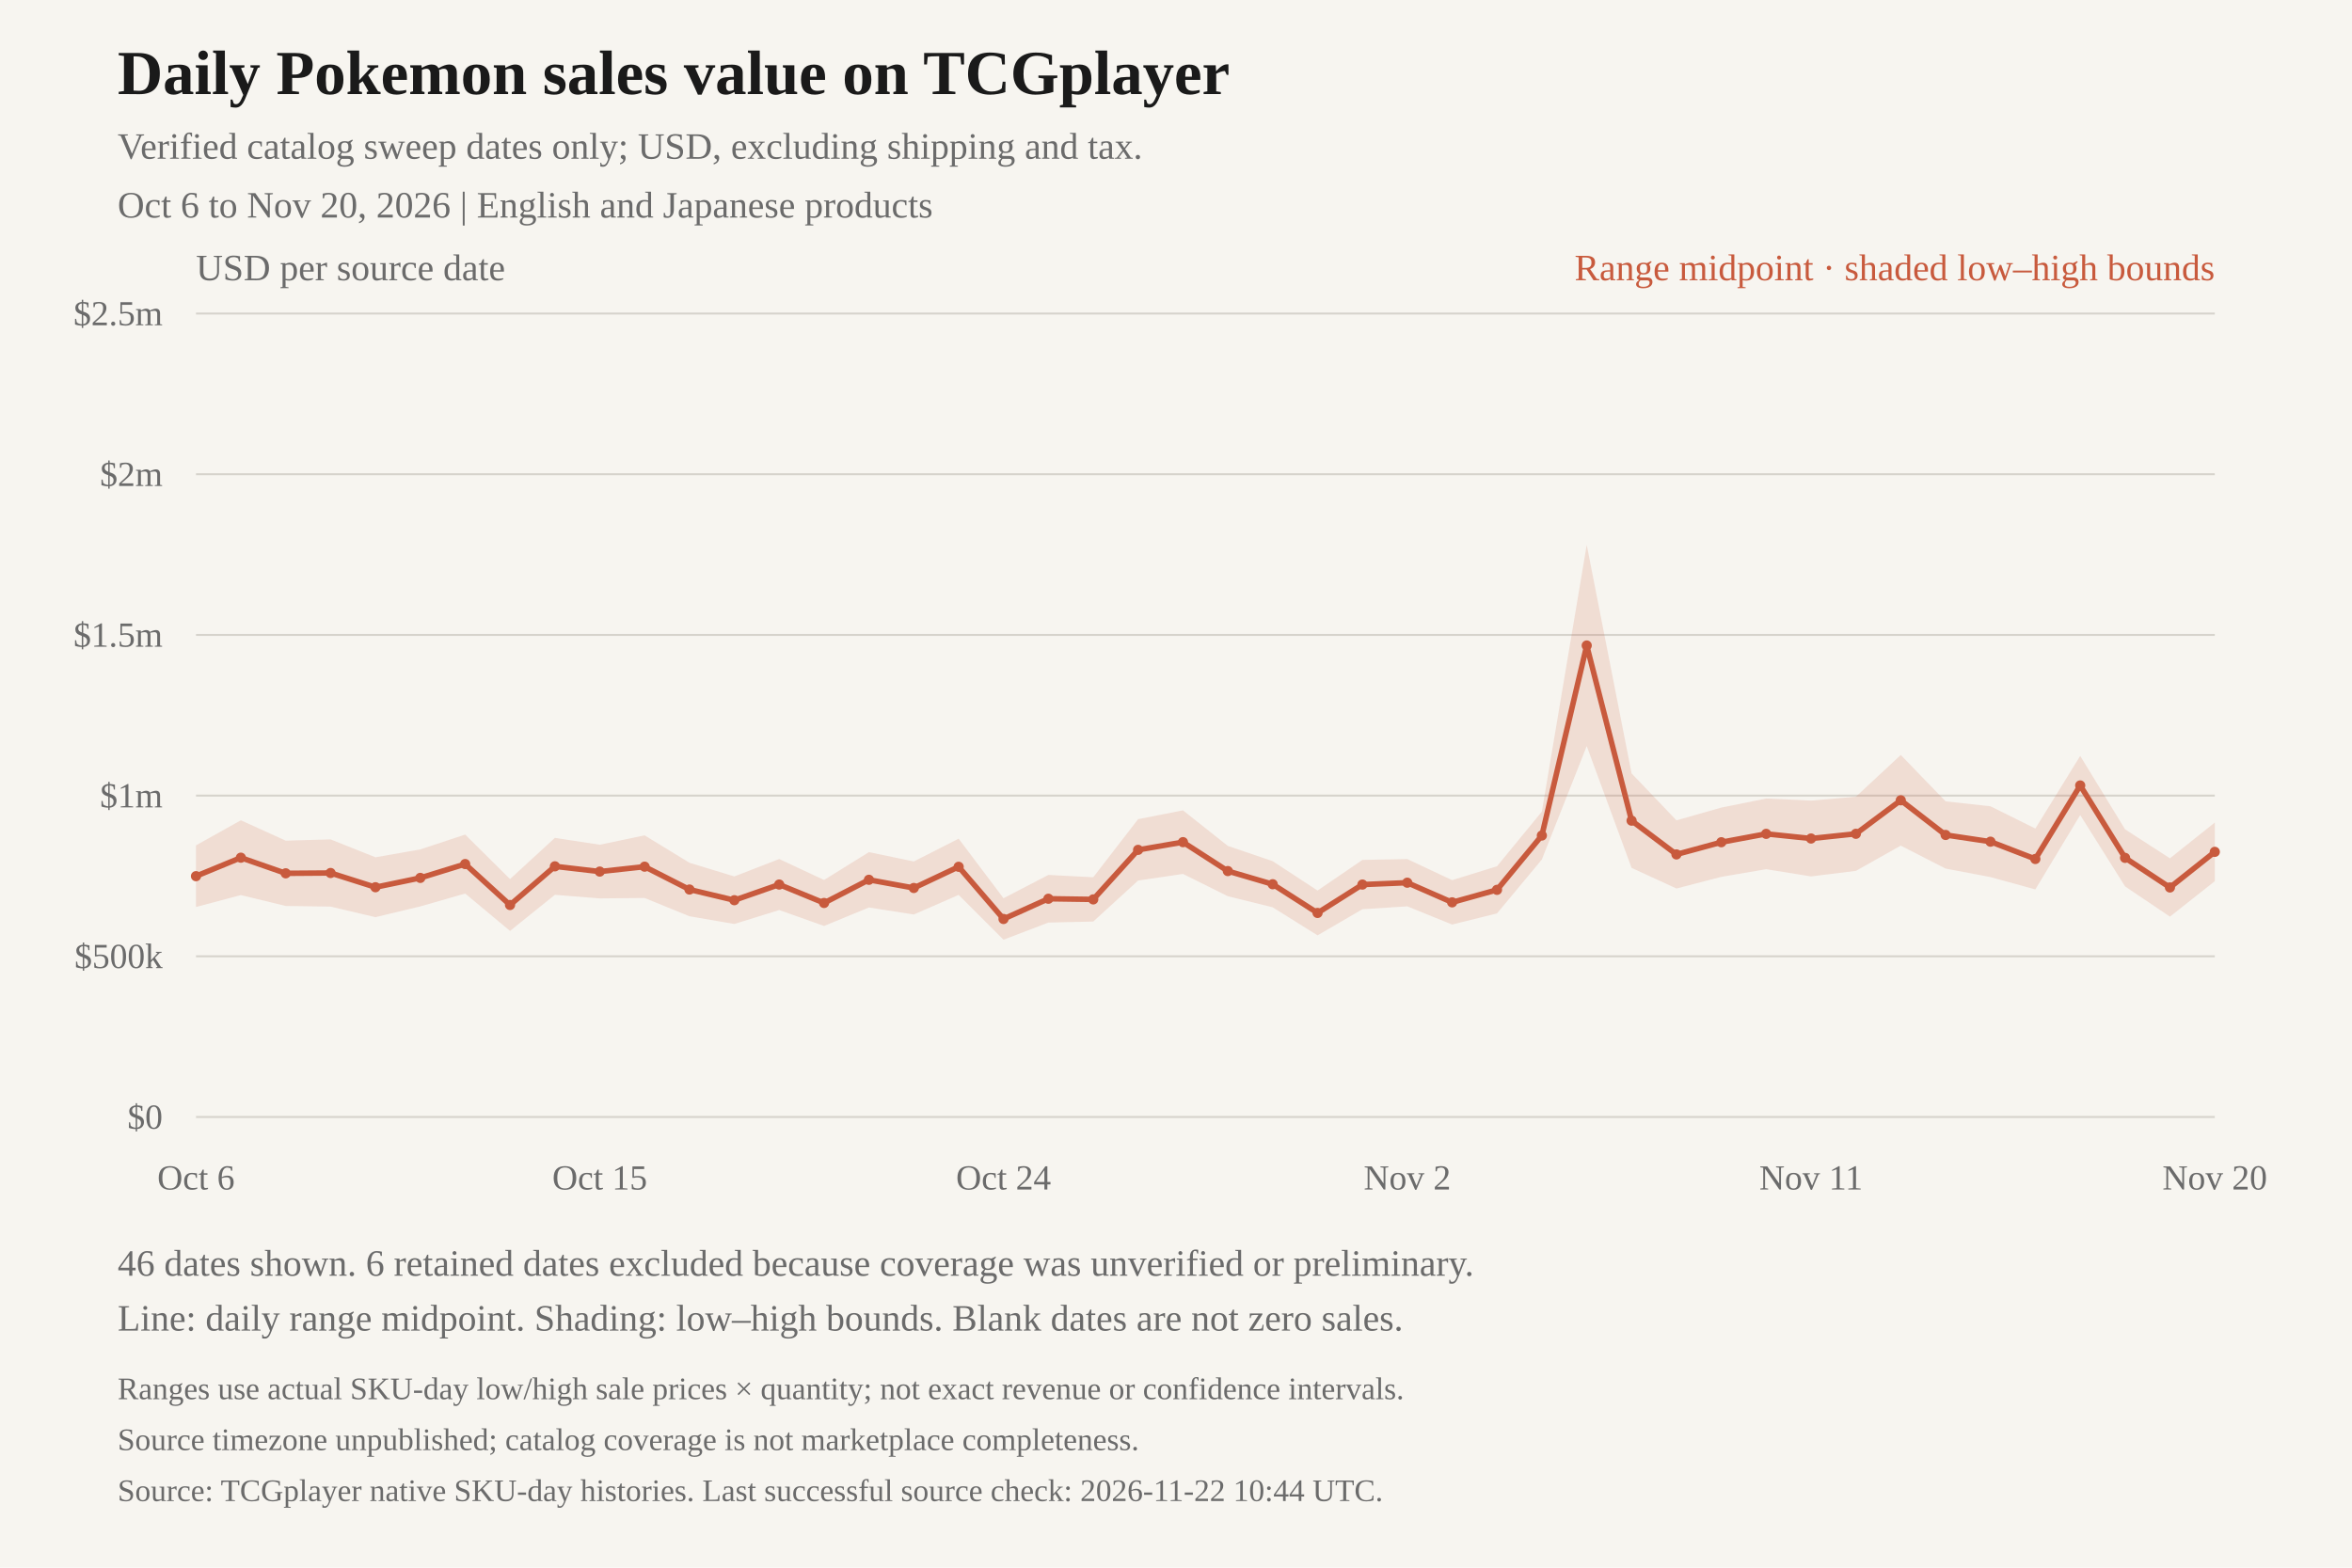
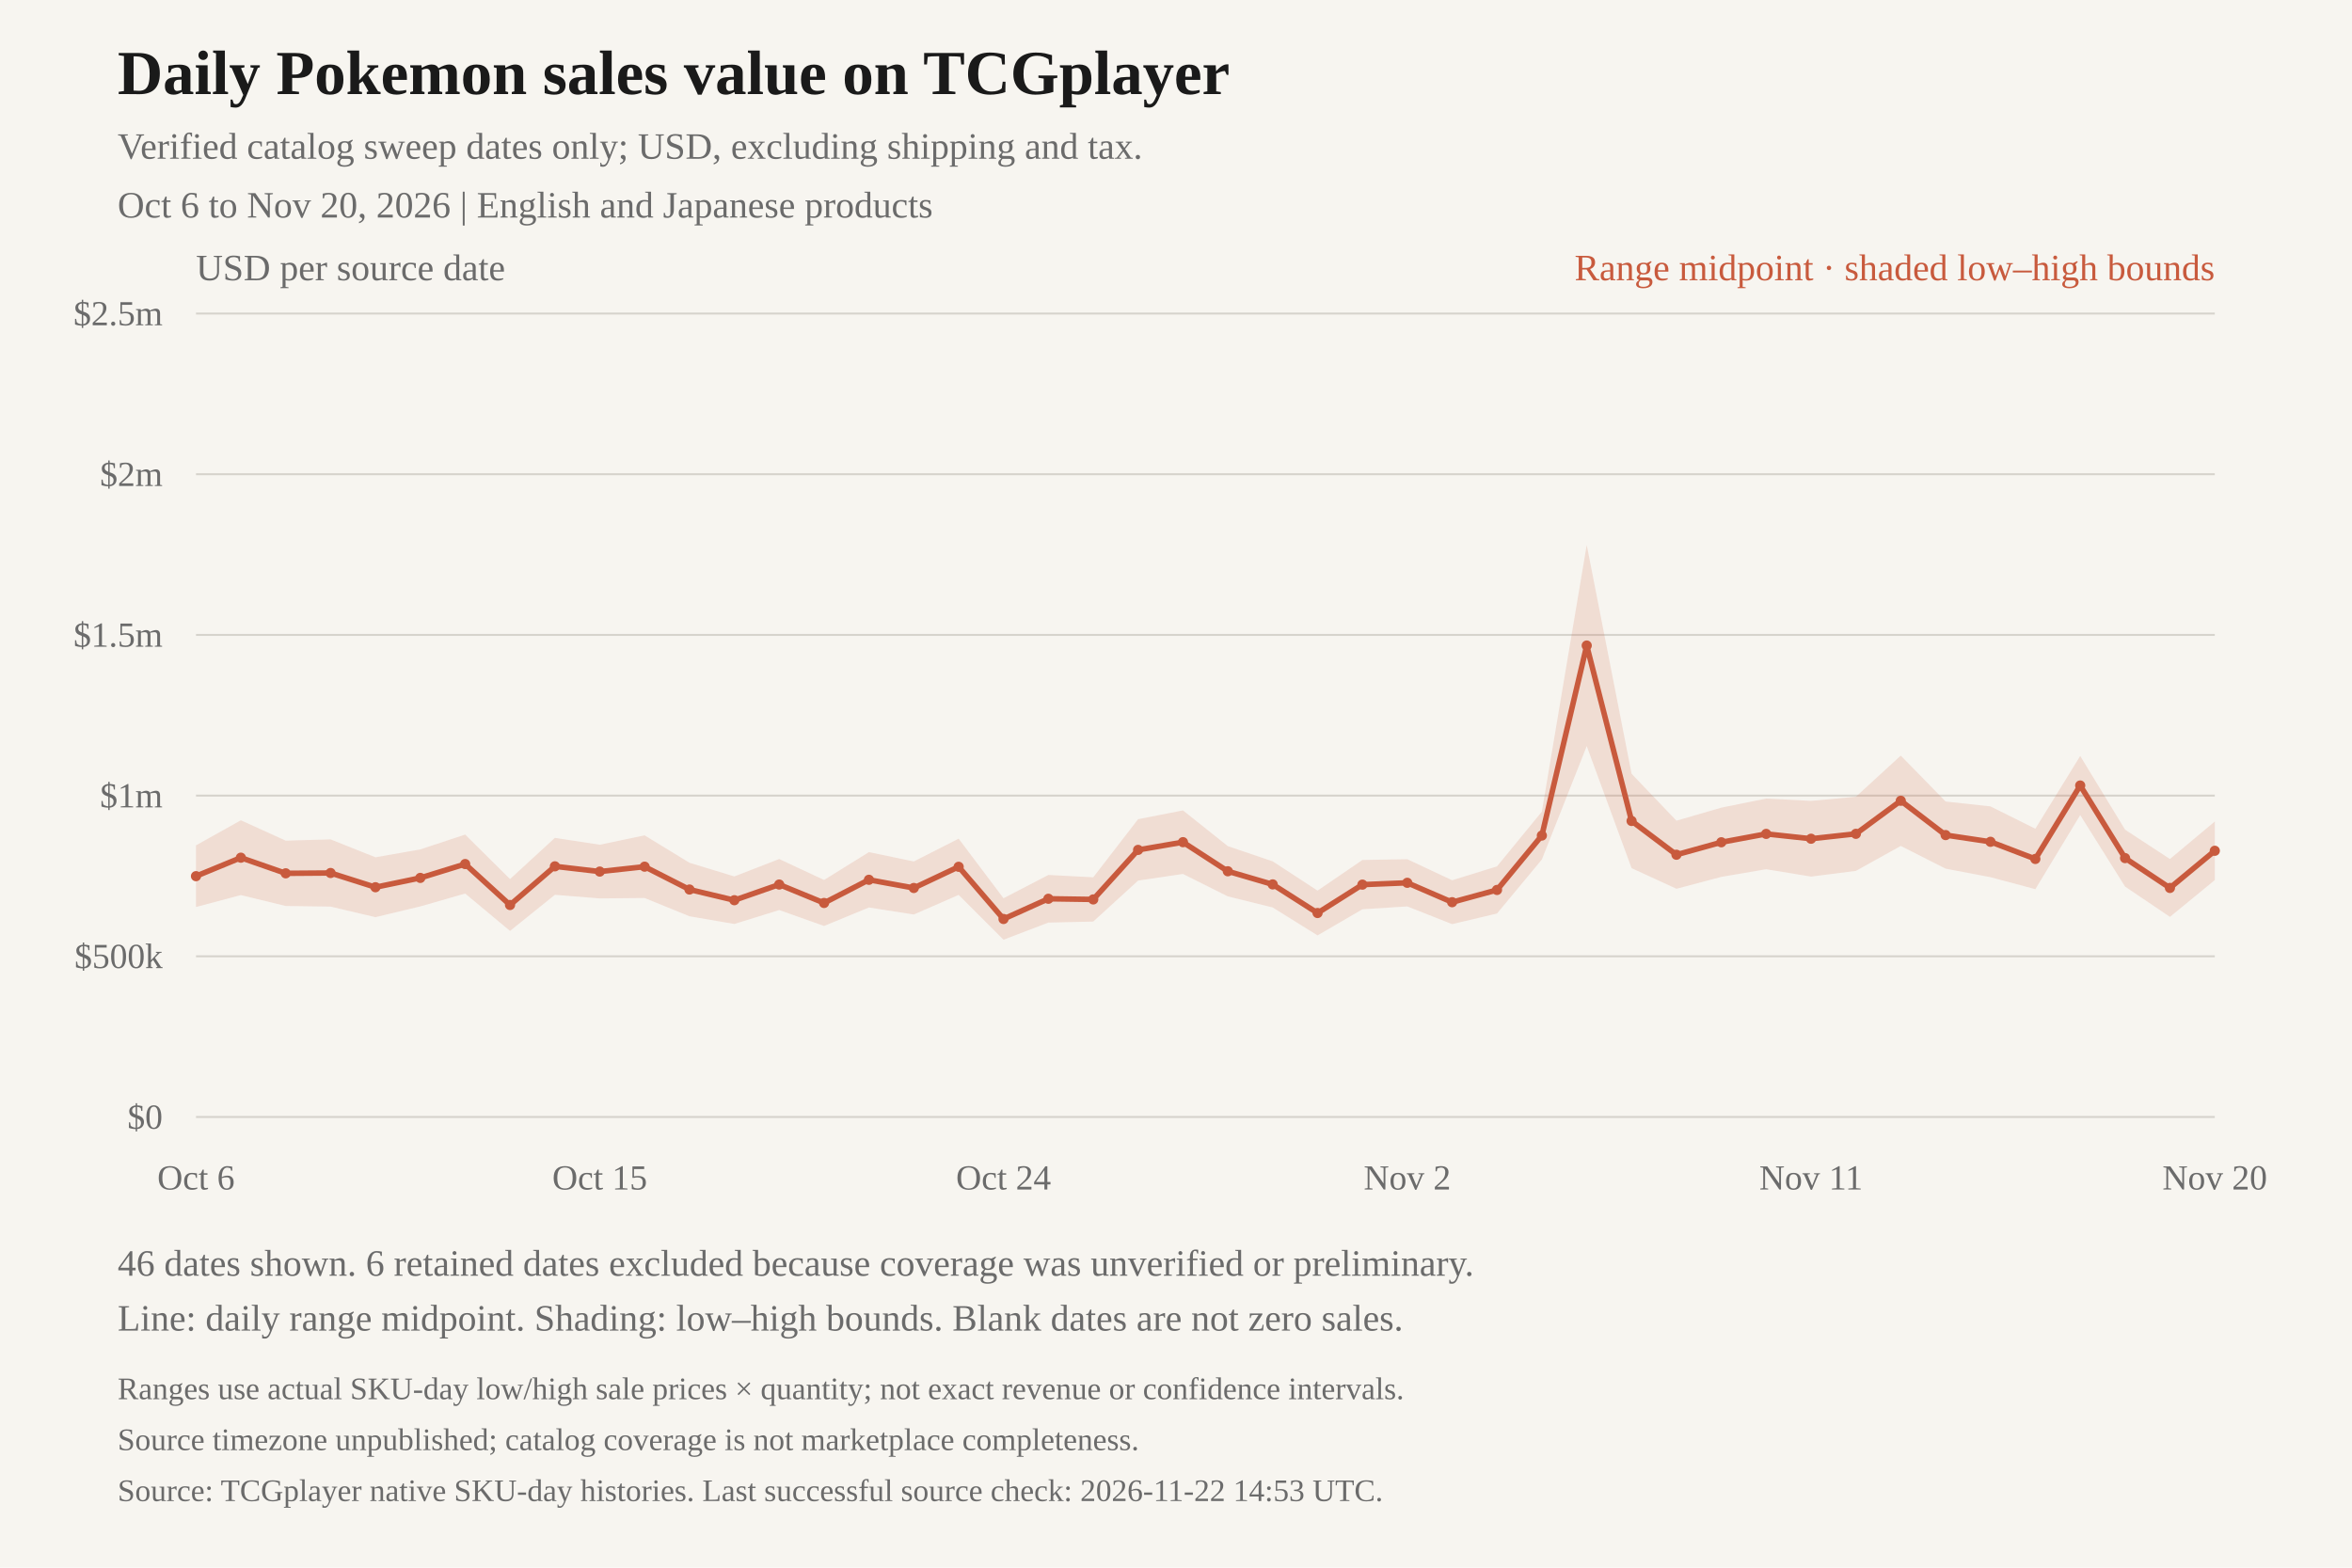
<svg xmlns="http://www.w3.org/2000/svg" width="1200" height="800" viewBox="0 0 1200 800" role="img" aria-labelledby="title description">
  <style>text{font-family:Georgia,"Liberation Serif","Times New Roman",serif;fill:#1A1A1A;font-size:19px}.title{font-size:32px;font-weight:600}.muted,.axis{fill:#6B6B6B}.axis{font-size:18px}.note{font-size:16px;fill:#6B6B6B}.grid{stroke:#D6D3CC;stroke-width:1}</style>
  <rect data-role="background" width="1200" height="800" fill="#F7F5F0" />
  <text x="60" y="48" class="title">Daily Pokemon sales value on TCGplayer</text>
  <text x="60" y="81" class="muted">Verified catalog sweep dates only; USD, excluding shipping and tax.</text>
  <text x="60" y="111" class="muted">Oct 6 to Nov 20, 2026 | English and Japanese products</text>
  <text x="100" y="143" class="muted">USD per source date</text>
  <text x="1130" y="143" text-anchor="end" style="fill:#C85A3D">Range midpoint · shaded low–high bounds</text>
  <path d="M100,570H1130" class="grid" />
  <text x="83" y="576" class="axis" text-anchor="end">$0</text>
  <path d="M100,488H1130" class="grid" />
  <text x="83" y="494" class="axis" text-anchor="end">$500k</text>
  <path d="M100,406H1130" class="grid" />
  <text x="83" y="412" class="axis" text-anchor="end">$1m</text>
  <path d="M100,324H1130" class="grid" />
  <text x="83" y="330" class="axis" text-anchor="end">$1.5m</text>
  <path d="M100,242H1130" class="grid" />
  <text x="83" y="248" class="axis" text-anchor="end">$2m</text>
  <path d="M100,160H1130" class="grid" />
  <text x="83" y="166" class="axis" text-anchor="end">$2.5m</text>
-   <polygon data-series="daily-band" points="100,431.395 122.889,418.596 145.778,428.993 168.667,428.347 191.556,437.483 214.444,433.454 237.333,425.889 260.222,448.6 283.111,427.569 306,431.071 328.889,426.287 351.778,440.279 374.667,447.253 397.556,438.369 420.444,449.058 443.333,434.841 466.222,439.616 489.111,427.977 512,458.385 534.889,446.482 557.778,447.67 580.667,418.025 603.556,413.529 626.444,431.673 649.333,439.455 672.222,454.452 695.111,438.821 718,438.386 740.889,449.147 763.778,442.058 786.667,414.153 809.556,278.082 832.444,394.68 855.333,418.625 878.222,412.119 901.111,407.488 924,408.556 946.889,406.569 969.778,385.269 992.667,408.93 1015.556,411.452 1038.444,422.811 1061.333,385.739 1084.222,423.21 1107.111,438.003 1130,419.747 1130,449.671 1107.111,467.762 1084.222,452.33 1061.333,415.915 1038.444,453.878 1015.556,447.579 992.667,443.243 969.778,431.525 946.889,444.409 924,447.241 901.111,443.551 878.222,447.466 855.333,453.405 832.444,442.886 809.556,380.732 786.667,438.587 763.778,466.119 740.889,471.796 718,462.51 695.111,463.982 672.222,477.311 649.333,463.003 626.444,457.342 603.556,445.968 580.667,449.353 557.778,470.268 534.889,470.791 512,479.539 489.111,456.674 466.222,466.671 443.333,463.09 420.444,472.524 397.556,464.4 374.667,471.512 351.778,467.575 328.889,458.248 306,458.461 283.111,456.626 260.222,475.046 237.333,455.971 214.444,462.546 191.556,468.031 168.667,462.639 145.778,462.325 122.889,456.767 100,462.839" fill="#C85A3D" fill-opacity="0.16" />
-   <polyline data-series="daily-midpoint" points="100,447.117 122.889,437.682 145.778,445.659 168.667,445.493 191.556,452.757 214.444,448 237.333,440.93 260.222,461.823 283.111,442.097 306,444.766 328.889,442.267 351.778,453.927 374.667,459.382 397.556,451.384 420.444,460.791 443.333,448.965 466.222,453.144 489.111,442.326 512,468.962 534.889,458.637 557.778,458.969 580.667,433.689 603.556,429.748 626.444,444.508 649.333,451.229 672.222,465.881 695.111,451.401 718,450.448 740.889,460.471 763.778,454.089 786.667,426.37 809.556,329.407 832.444,418.783 855.333,436.015 878.222,429.793 901.111,425.52 924,427.899 946.889,425.489 969.778,408.397 992.667,426.086 1015.556,429.515 1038.444,438.345 1061.333,400.827 1084.222,437.77 1107.111,452.883 1130,434.709" fill="none" stroke="#C85A3D" stroke-width="2.8" stroke-linejoin="round" stroke-linecap="round" />
+   <polygon data-series="daily-band" points="100,431.395 122.889,418.596 145.778,428.993 168.667,428.347 191.556,437.483 214.444,433.454 237.333,425.889 260.222,448.6 283.111,427.569 306,431.071 328.889,426.287 351.778,440.279 374.667,447.253 397.556,438.369 420.444,449.058 443.333,434.841 466.222,439.616 489.111,427.977 512,458.392 534.889,446.494 557.778,447.692 580.667,418.045 603.556,413.551 626.444,431.796 649.333,439.547 672.222,454.492 695.111,438.862 718,438.455 740.889,449.208 763.778,442.12 786.667,414.173 809.556,278.106 832.444,394.87 855.333,418.809 878.222,412.148 901.111,407.518 924,408.695 946.889,406.591 969.778,385.583 992.667,409.015 1015.556,411.514 1038.444,422.911 1061.333,385.774 1084.222,423.384 1107.111,438.362 1130,419.217 1130,449.1 1107.111,467.882 1084.222,452.416 1061.333,415.928 1038.444,453.751 1015.556,447.634 992.667,443.276 969.778,431.688 946.889,444.416 924,447.328 901.111,443.569 878.222,447.478 855.333,453.543 832.444,443.018 809.556,380.74 786.667,438.598 763.778,466.169 740.889,471.588 718,462.546 695.111,464.006 672.222,477.34 649.333,463.082 626.444,457.423 603.556,445.976 580.667,449.37 557.778,470.276 534.889,470.8 512,479.541 489.111,456.674 466.222,466.671 443.333,463.09 420.444,472.524 397.556,464.4 374.667,471.512 351.778,467.575 328.889,458.248 306,458.461 283.111,456.626 260.222,475.046 237.333,455.971 214.444,462.546 191.556,468.031 168.667,462.639 145.778,462.325 122.889,456.767 100,462.839" fill="#C85A3D" fill-opacity="0.16" />
+   <polyline data-series="daily-midpoint" points="100,447.117 122.889,437.682 145.778,445.659 168.667,445.493 191.556,452.757 214.444,448 237.333,440.93 260.222,461.823 283.111,442.097 306,444.766 328.889,442.267 351.778,453.927 374.667,459.382 397.556,451.384 420.444,460.791 443.333,448.965 466.222,453.144 489.111,442.326 512,468.967 534.889,458.647 557.778,458.984 580.667,433.707 603.556,429.763 626.444,444.61 649.333,451.315 672.222,465.916 695.111,451.434 718,450.501 740.889,460.398 763.778,454.145 786.667,426.385 809.556,329.423 832.444,418.944 855.333,436.176 878.222,429.813 901.111,425.544 924,428.011 946.889,425.503 969.778,408.635 992.667,426.146 1015.556,429.574 1038.444,438.331 1061.333,400.851 1084.222,437.9 1107.111,453.122 1130,434.159" fill="none" stroke="#C85A3D" stroke-width="2.8" stroke-linejoin="round" stroke-linecap="round" />
  <circle data-series="daily-observation" cx="100" cy="447.117" r="2.6" fill="#C85A3D" />
  <circle data-series="daily-observation" cx="122.889" cy="437.682" r="2.6" fill="#C85A3D" />
  <circle data-series="daily-observation" cx="145.778" cy="445.659" r="2.6" fill="#C85A3D" />
  <circle data-series="daily-observation" cx="168.667" cy="445.493" r="2.6" fill="#C85A3D" />
  <circle data-series="daily-observation" cx="191.556" cy="452.757" r="2.6" fill="#C85A3D" />
  <circle data-series="daily-observation" cx="214.444" cy="448" r="2.6" fill="#C85A3D" />
  <circle data-series="daily-observation" cx="237.333" cy="440.93" r="2.6" fill="#C85A3D" />
  <circle data-series="daily-observation" cx="260.222" cy="461.823" r="2.6" fill="#C85A3D" />
  <circle data-series="daily-observation" cx="283.111" cy="442.097" r="2.6" fill="#C85A3D" />
  <circle data-series="daily-observation" cx="306" cy="444.766" r="2.6" fill="#C85A3D" />
  <circle data-series="daily-observation" cx="328.889" cy="442.267" r="2.6" fill="#C85A3D" />
  <circle data-series="daily-observation" cx="351.778" cy="453.927" r="2.6" fill="#C85A3D" />
  <circle data-series="daily-observation" cx="374.667" cy="459.382" r="2.6" fill="#C85A3D" />
  <circle data-series="daily-observation" cx="397.556" cy="451.384" r="2.6" fill="#C85A3D" />
  <circle data-series="daily-observation" cx="420.444" cy="460.791" r="2.6" fill="#C85A3D" />
  <circle data-series="daily-observation" cx="443.333" cy="448.965" r="2.6" fill="#C85A3D" />
  <circle data-series="daily-observation" cx="466.222" cy="453.144" r="2.6" fill="#C85A3D" />
  <circle data-series="daily-observation" cx="489.111" cy="442.326" r="2.6" fill="#C85A3D" />
-   <circle data-series="daily-observation" cx="512" cy="468.962" r="2.6" fill="#C85A3D" />
-   <circle data-series="daily-observation" cx="534.889" cy="458.637" r="2.6" fill="#C85A3D" />
-   <circle data-series="daily-observation" cx="557.778" cy="458.969" r="2.6" fill="#C85A3D" />
-   <circle data-series="daily-observation" cx="580.667" cy="433.689" r="2.6" fill="#C85A3D" />
-   <circle data-series="daily-observation" cx="603.556" cy="429.748" r="2.6" fill="#C85A3D" />
-   <circle data-series="daily-observation" cx="626.444" cy="444.508" r="2.6" fill="#C85A3D" />
-   <circle data-series="daily-observation" cx="649.333" cy="451.229" r="2.6" fill="#C85A3D" />
-   <circle data-series="daily-observation" cx="672.222" cy="465.881" r="2.6" fill="#C85A3D" />
-   <circle data-series="daily-observation" cx="695.111" cy="451.401" r="2.6" fill="#C85A3D" />
-   <circle data-series="daily-observation" cx="718" cy="450.448" r="2.6" fill="#C85A3D" />
-   <circle data-series="daily-observation" cx="740.889" cy="460.471" r="2.6" fill="#C85A3D" />
-   <circle data-series="daily-observation" cx="763.778" cy="454.089" r="2.6" fill="#C85A3D" />
-   <circle data-series="daily-observation" cx="786.667" cy="426.37" r="2.6" fill="#C85A3D" />
-   <circle data-series="daily-observation" cx="809.556" cy="329.407" r="2.6" fill="#C85A3D" />
-   <circle data-series="daily-observation" cx="832.444" cy="418.783" r="2.6" fill="#C85A3D" />
-   <circle data-series="daily-observation" cx="855.333" cy="436.015" r="2.6" fill="#C85A3D" />
-   <circle data-series="daily-observation" cx="878.222" cy="429.793" r="2.6" fill="#C85A3D" />
-   <circle data-series="daily-observation" cx="901.111" cy="425.52" r="2.6" fill="#C85A3D" />
-   <circle data-series="daily-observation" cx="924" cy="427.899" r="2.6" fill="#C85A3D" />
-   <circle data-series="daily-observation" cx="946.889" cy="425.489" r="2.6" fill="#C85A3D" />
-   <circle data-series="daily-observation" cx="969.778" cy="408.397" r="2.6" fill="#C85A3D" />
-   <circle data-series="daily-observation" cx="992.667" cy="426.086" r="2.6" fill="#C85A3D" />
-   <circle data-series="daily-observation" cx="1015.556" cy="429.515" r="2.6" fill="#C85A3D" />
-   <circle data-series="daily-observation" cx="1038.444" cy="438.345" r="2.6" fill="#C85A3D" />
-   <circle data-series="daily-observation" cx="1061.333" cy="400.827" r="2.6" fill="#C85A3D" />
-   <circle data-series="daily-observation" cx="1084.222" cy="437.77" r="2.6" fill="#C85A3D" />
-   <circle data-series="daily-observation" cx="1107.111" cy="452.883" r="2.6" fill="#C85A3D" />
-   <circle data-series="daily-observation" cx="1130" cy="434.709" r="2.6" fill="#C85A3D" />
+   <circle data-series="daily-observation" cx="512" cy="468.967" r="2.6" fill="#C85A3D" />
+   <circle data-series="daily-observation" cx="534.889" cy="458.647" r="2.6" fill="#C85A3D" />
+   <circle data-series="daily-observation" cx="557.778" cy="458.984" r="2.6" fill="#C85A3D" />
+   <circle data-series="daily-observation" cx="580.667" cy="433.707" r="2.6" fill="#C85A3D" />
+   <circle data-series="daily-observation" cx="603.556" cy="429.763" r="2.6" fill="#C85A3D" />
+   <circle data-series="daily-observation" cx="626.444" cy="444.61" r="2.6" fill="#C85A3D" />
+   <circle data-series="daily-observation" cx="649.333" cy="451.315" r="2.6" fill="#C85A3D" />
+   <circle data-series="daily-observation" cx="672.222" cy="465.916" r="2.6" fill="#C85A3D" />
+   <circle data-series="daily-observation" cx="695.111" cy="451.434" r="2.6" fill="#C85A3D" />
+   <circle data-series="daily-observation" cx="718" cy="450.501" r="2.6" fill="#C85A3D" />
+   <circle data-series="daily-observation" cx="740.889" cy="460.398" r="2.6" fill="#C85A3D" />
+   <circle data-series="daily-observation" cx="763.778" cy="454.145" r="2.6" fill="#C85A3D" />
+   <circle data-series="daily-observation" cx="786.667" cy="426.385" r="2.6" fill="#C85A3D" />
+   <circle data-series="daily-observation" cx="809.556" cy="329.423" r="2.6" fill="#C85A3D" />
+   <circle data-series="daily-observation" cx="832.444" cy="418.944" r="2.6" fill="#C85A3D" />
+   <circle data-series="daily-observation" cx="855.333" cy="436.176" r="2.6" fill="#C85A3D" />
+   <circle data-series="daily-observation" cx="878.222" cy="429.813" r="2.6" fill="#C85A3D" />
+   <circle data-series="daily-observation" cx="901.111" cy="425.544" r="2.6" fill="#C85A3D" />
+   <circle data-series="daily-observation" cx="924" cy="428.011" r="2.6" fill="#C85A3D" />
+   <circle data-series="daily-observation" cx="946.889" cy="425.503" r="2.6" fill="#C85A3D" />
+   <circle data-series="daily-observation" cx="969.778" cy="408.635" r="2.6" fill="#C85A3D" />
+   <circle data-series="daily-observation" cx="992.667" cy="426.146" r="2.6" fill="#C85A3D" />
+   <circle data-series="daily-observation" cx="1015.556" cy="429.574" r="2.6" fill="#C85A3D" />
+   <circle data-series="daily-observation" cx="1038.444" cy="438.331" r="2.6" fill="#C85A3D" />
+   <circle data-series="daily-observation" cx="1061.333" cy="400.851" r="2.6" fill="#C85A3D" />
+   <circle data-series="daily-observation" cx="1084.222" cy="437.9" r="2.6" fill="#C85A3D" />
+   <circle data-series="daily-observation" cx="1107.111" cy="453.122" r="2.6" fill="#C85A3D" />
+   <circle data-series="daily-observation" cx="1130" cy="434.159" r="2.6" fill="#C85A3D" />
  <text x="100" y="607" class="axis" text-anchor="middle">Oct 6</text>
  <text x="306" y="607" class="axis" text-anchor="middle">Oct 15</text>
  <text x="512" y="607" class="axis" text-anchor="middle">Oct 24</text>
  <text x="718" y="607" class="axis" text-anchor="middle">Nov 2</text>
  <text x="924" y="607" class="axis" text-anchor="middle">Nov 11</text>
  <text x="1130" y="607" class="axis" text-anchor="middle">Nov 20</text>
  <text x="60" y="651" class="muted">46 dates shown. 6 retained dates excluded because coverage was unverified or preliminary.</text>
  <text x="60" y="679" class="muted">Line: daily range midpoint. Shading: low–high bounds. Blank dates are not zero sales.</text>
  <text x="60" y="714" class="note">Ranges use actual SKU-day low/high sale prices × quantity; not exact revenue or confidence intervals.</text>
  <text x="60" y="740" class="note">Source timezone unpublished; catalog coverage is not marketplace completeness.</text>
-   <text x="60" y="766" class="note">Source: TCGplayer native SKU-day histories. Last successful source check: 2026-11-22 10:44 UTC.</text>
+   <text x="60" y="766" class="note">Source: TCGplayer native SKU-day histories. Last successful source check: 2026-11-22 14:53 UTC.</text>
</svg>
